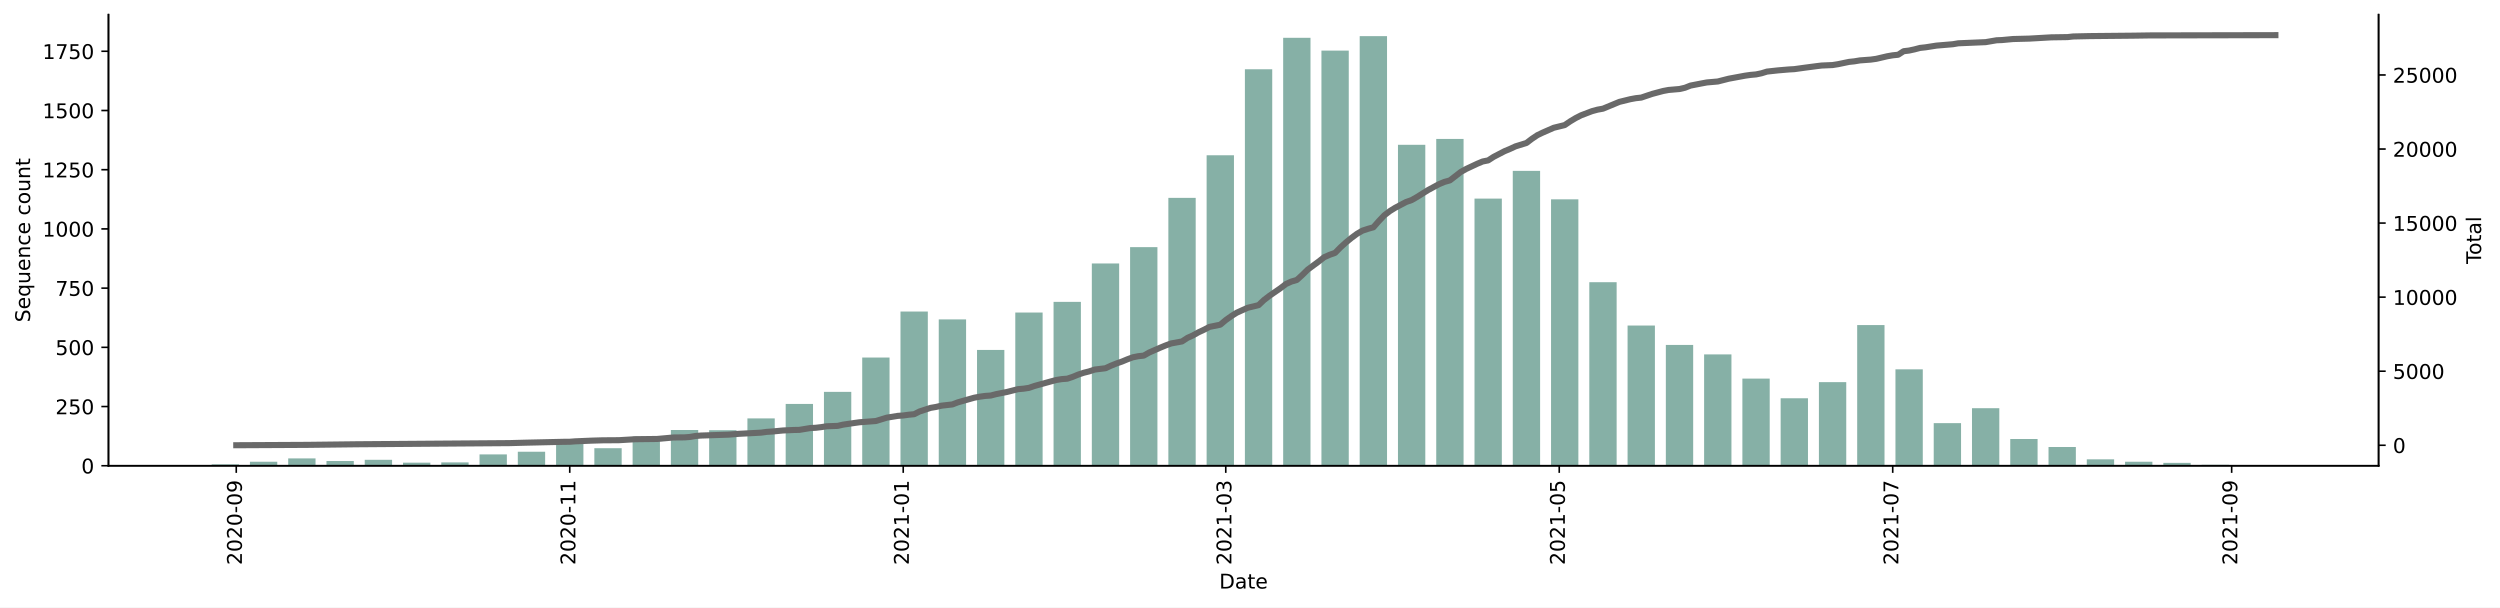
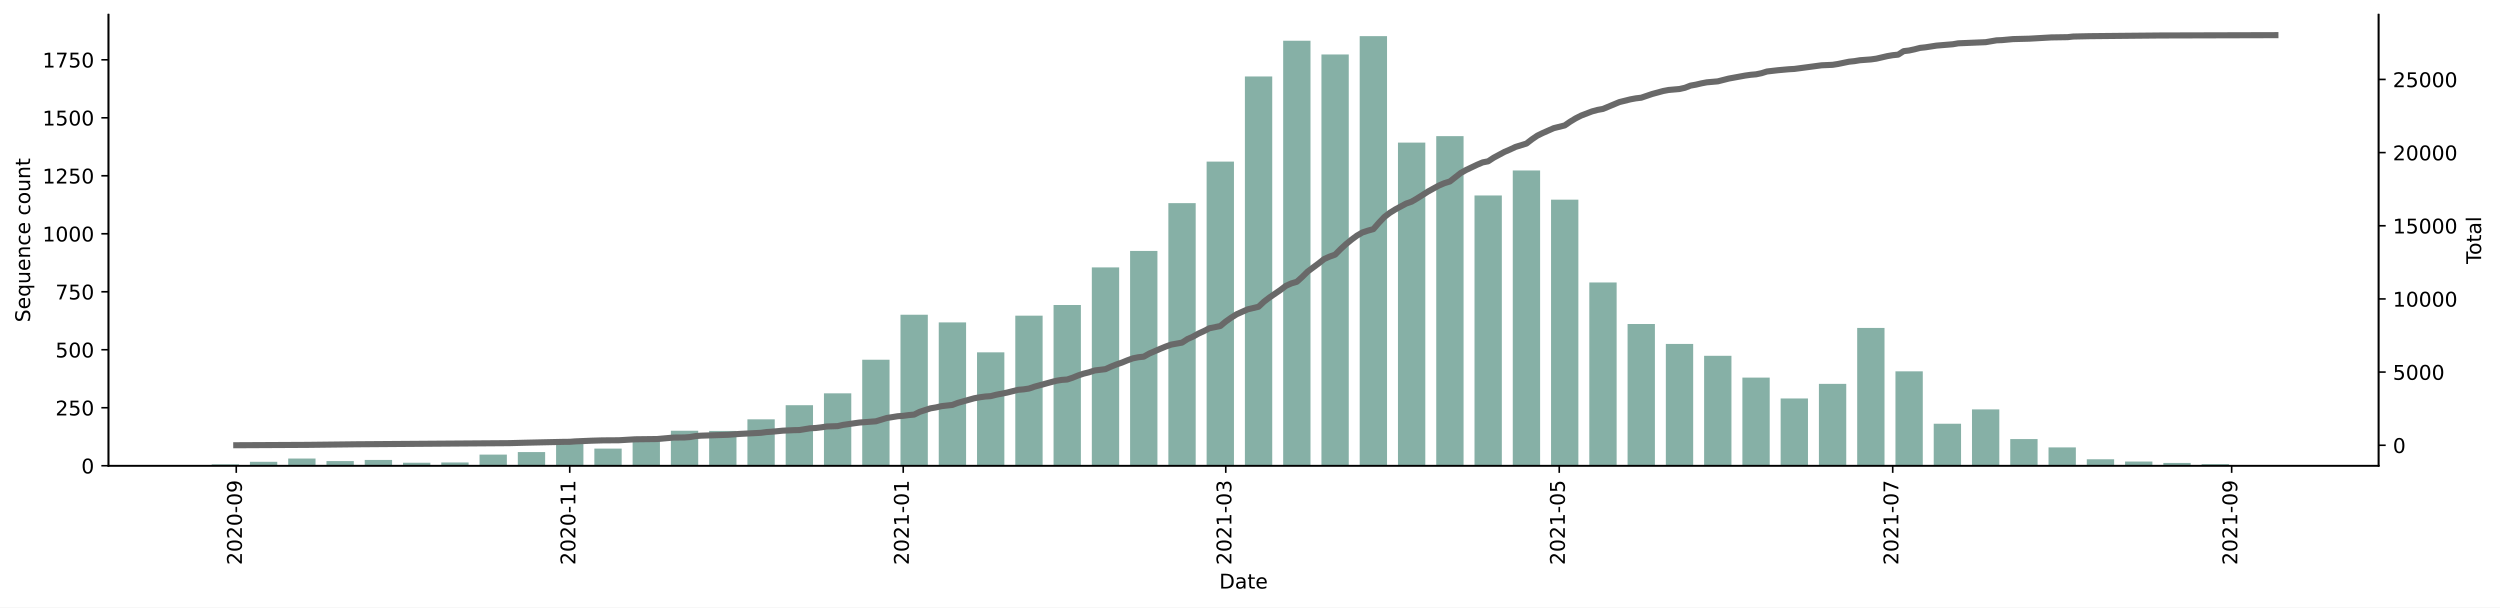
<svg xmlns="http://www.w3.org/2000/svg" xmlns:xlink="http://www.w3.org/1999/xlink" height="298.621pt" version="1.1" viewBox="0 0 1229.019 298.621" width="1229.019pt">
  <defs>
    <style type="text/css">*{stroke-linecap:butt;stroke-linejoin:round;}</style>
  </defs>
  <g id="figure_1">
    <g id="patch_1">
      <path d="M 0 298.621  L 1229.019 298.621  L 1229.019 0  L 0 0  z " style="fill:#ffffff;" />
    </g>
    <g id="axes_1">
      <g id="patch_2">
        <path d="M 53.328 228.96  L 1169.328 228.96  L 1169.328 7.2  L 53.328 7.2  z " style="fill:#ffffff;" />
      </g>
      <g id="patch_3">
-         <path clip-path="url(#p2e4892a433)" d="M 104.055 228.96  L 117.493 228.96  L 117.493 228.261  L 104.055 228.261  z " style="fill:#86b0a6;" />
+         <path clip-path="url(#p1fef3c4214)" d="M 104.055 228.96  L 117.493 228.96  L 117.493 228.276  L 104.055 228.276  z " style="fill:#86b0a6;" />
      </g>
      <g id="patch_4">
-         <path clip-path="url(#p2e4892a433)" d="M 122.868 228.96  L 136.306 228.96  L 136.306 226.981  L 122.868 226.981  z " style="fill:#86b0a6;" />
+         <path clip-path="url(#p1fef3c4214)" d="M 122.868 228.96  L 136.306 228.96  L 136.306 227.021  L 122.868 227.021  z " style="fill:#86b0a6;" />
      </g>
      <g id="patch_5">
-         <path clip-path="url(#p2e4892a433)" d="M 141.681 228.96  L 155.119 228.96  L 155.119 225.351  L 141.681 225.351  z " style="fill:#86b0a6;" />
+         <path clip-path="url(#p1fef3c4214)" d="M 141.681 228.96  L 155.119 228.96  L 155.119 225.425  L 141.681 225.425  z " style="fill:#86b0a6;" />
      </g>
      <g id="patch_6">
-         <path clip-path="url(#p2e4892a433)" d="M 160.494 228.96  L 173.931 228.96  L 173.931 226.631  L 160.494 226.631  z " style="fill:#86b0a6;" />
+         <path clip-path="url(#p1fef3c4214)" d="M 160.494 228.96  L 173.931 228.96  L 173.931 226.679  L 160.494 226.679  z " style="fill:#86b0a6;" />
      </g>
      <g id="patch_7">
-         <path clip-path="url(#p2e4892a433)" d="M 179.306 228.96  L 192.744 228.96  L 192.744 226.049  L 179.306 226.049  z " style="fill:#86b0a6;" />
+         <path clip-path="url(#p1fef3c4214)" d="M 179.306 228.96  L 192.744 228.96  L 192.744 226.109  L 179.306 226.109  z " style="fill:#86b0a6;" />
      </g>
      <g id="patch_8">
-         <path clip-path="url(#p2e4892a433)" d="M 198.119 228.96  L 211.557 228.96  L 211.557 227.446  L 198.119 227.446  z " style="fill:#86b0a6;" />
+         <path clip-path="url(#p1fef3c4214)" d="M 198.119 228.96  L 211.557 228.96  L 211.557 227.477  L 198.119 227.477  z " style="fill:#86b0a6;" />
      </g>
      <g id="patch_9">
-         <path clip-path="url(#p2e4892a433)" d="M 216.932 228.96  L 230.37 228.96  L 230.37 227.33  L 216.932 227.33  z " style="fill:#86b0a6;" />
+         <path clip-path="url(#p1fef3c4214)" d="M 216.932 228.96  L 230.37 228.96  L 230.37 227.363  L 216.932 227.363  z " style="fill:#86b0a6;" />
      </g>
      <g id="patch_10">
-         <path clip-path="url(#p2e4892a433)" d="M 235.745 228.96  L 249.182 228.96  L 249.182 223.371  L 235.745 223.371  z " style="fill:#86b0a6;" />
+         <path clip-path="url(#p1fef3c4214)" d="M 235.745 228.96  L 249.182 228.96  L 249.182 223.486  L 235.745 223.486  z " style="fill:#86b0a6;" />
      </g>
      <g id="patch_11">
-         <path clip-path="url(#p2e4892a433)" d="M 254.558 228.96  L 267.995 228.96  L 267.995 222.091  L 254.558 222.091  z " style="fill:#86b0a6;" />
+         <path clip-path="url(#p1fef3c4214)" d="M 254.558 228.96  L 267.995 228.96  L 267.995 222.232  L 254.558 222.232  z " style="fill:#86b0a6;" />
      </g>
      <g id="patch_12">
-         <path clip-path="url(#p2e4892a433)" d="M 273.37 228.96  L 286.808 228.96  L 286.808 217.317  L 273.37 217.317  z " style="fill:#86b0a6;" />
+         <path clip-path="url(#p1fef3c4214)" d="M 273.37 228.96  L 286.808 228.96  L 286.808 217.556  L 273.37 217.556  z " style="fill:#86b0a6;" />
      </g>
      <g id="patch_13">
-         <path clip-path="url(#p2e4892a433)" d="M 292.183 228.96  L 305.621 228.96  L 305.621 220.344  L 292.183 220.344  z " style="fill:#86b0a6;" />
+         <path clip-path="url(#p1fef3c4214)" d="M 292.183 228.96  L 305.621 228.96  L 305.621 220.521  L 292.183 220.521  z " style="fill:#86b0a6;" />
      </g>
      <g id="patch_14">
-         <path clip-path="url(#p2e4892a433)" d="M 310.996 228.96  L 324.433 228.96  L 324.433 214.639  L 310.996 214.639  z " style="fill:#86b0a6;" />
+         <path clip-path="url(#p1fef3c4214)" d="M 310.996 228.96  L 324.433 228.96  L 324.433 214.933  L 310.996 214.933  z " style="fill:#86b0a6;" />
      </g>
      <g id="patch_15">
-         <path clip-path="url(#p2e4892a433)" d="M 329.809 228.96  L 343.246 228.96  L 343.246 211.379  L 329.809 211.379  z " style="fill:#86b0a6;" />
+         <path clip-path="url(#p1fef3c4214)" d="M 329.809 228.96  L 343.246 228.96  L 343.246 211.74  L 329.809 211.74  z " style="fill:#86b0a6;" />
      </g>
      <g id="patch_16">
-         <path clip-path="url(#p2e4892a433)" d="M 348.621 228.96  L 362.059 228.96  L 362.059 211.496  L 348.621 211.496  z " style="fill:#86b0a6;" />
+         <path clip-path="url(#p1fef3c4214)" d="M 348.621 228.96  L 362.059 228.96  L 362.059 211.854  L 348.621 211.854  z " style="fill:#86b0a6;" />
      </g>
      <g id="patch_17">
-         <path clip-path="url(#p2e4892a433)" d="M 367.434 228.96  L 380.872 228.96  L 380.872 205.674  L 367.434 205.674  z " style="fill:#86b0a6;" />
+         <path clip-path="url(#p1fef3c4214)" d="M 367.434 228.96  L 380.872 228.96  L 380.872 206.152  L 367.434 206.152  z " style="fill:#86b0a6;" />
      </g>
      <g id="patch_18">
-         <path clip-path="url(#p2e4892a433)" d="M 386.247 228.96  L 399.685 228.96  L 399.685 198.572  L 386.247 198.572  z " style="fill:#86b0a6;" />
+         <path clip-path="url(#p1fef3c4214)" d="M 386.247 228.96  L 399.685 228.96  L 399.685 199.196  L 386.247 199.196  z " style="fill:#86b0a6;" />
      </g>
      <g id="patch_19">
-         <path clip-path="url(#p2e4892a433)" d="M 405.06 228.96  L 418.497 228.96  L 418.497 192.635  L 405.06 192.635  z " style="fill:#86b0a6;" />
+         <path clip-path="url(#p1fef3c4214)" d="M 405.06 228.96  L 418.497 228.96  L 418.497 193.38  L 405.06 193.38  z " style="fill:#86b0a6;" />
      </g>
      <g id="patch_20">
-         <path clip-path="url(#p2e4892a433)" d="M 423.872 228.96  L 437.31 228.96  L 437.31 175.753  L 423.872 175.753  z " style="fill:#86b0a6;" />
+         <path clip-path="url(#p1fef3c4214)" d="M 423.872 228.96  L 437.31 228.96  L 437.31 176.844  L 423.872 176.844  z " style="fill:#86b0a6;" />
      </g>
      <g id="patch_21">
-         <path clip-path="url(#p2e4892a433)" d="M 442.685 228.96  L 456.123 228.96  L 456.123 153.166  L 442.685 153.166  z " style="fill:#86b0a6;" />
+         <path clip-path="url(#p1fef3c4214)" d="M 442.685 228.96  L 456.123 228.96  L 456.123 154.721  L 442.685 154.721  z " style="fill:#86b0a6;" />
      </g>
      <g id="patch_22">
-         <path clip-path="url(#p2e4892a433)" d="M 461.498 228.96  L 474.936 228.96  L 474.936 157.008  L 461.498 157.008  z " style="fill:#86b0a6;" />
+         <path clip-path="url(#p1fef3c4214)" d="M 461.498 228.96  L 474.936 228.96  L 474.936 158.484  L 461.498 158.484  z " style="fill:#86b0a6;" />
      </g>
      <g id="patch_23">
-         <path clip-path="url(#p2e4892a433)" d="M 480.311 228.96  L 493.748 228.96  L 493.748 172.027  L 480.311 172.027  z " style="fill:#86b0a6;" />
+         <path clip-path="url(#p1fef3c4214)" d="M 480.311 228.96  L 493.748 228.96  L 493.748 173.195  L 480.311 173.195  z " style="fill:#86b0a6;" />
      </g>
      <g id="patch_24">
-         <path clip-path="url(#p2e4892a433)" d="M 499.123 228.96  L 512.561 228.96  L 512.561 153.631  L 499.123 153.631  z " style="fill:#86b0a6;" />
+         <path clip-path="url(#p1fef3c4214)" d="M 499.123 228.96  L 512.561 228.96  L 512.561 155.177  L 499.123 155.177  z " style="fill:#86b0a6;" />
      </g>
      <g id="patch_25">
-         <path clip-path="url(#p2e4892a433)" d="M 517.936 228.96  L 531.374 228.96  L 531.374 148.392  L 517.936 148.392  z " style="fill:#86b0a6;" />
+         <path clip-path="url(#p1fef3c4214)" d="M 517.936 228.96  L 531.374 228.96  L 531.374 149.931  L 517.936 149.931  z " style="fill:#86b0a6;" />
      </g>
      <g id="patch_26">
-         <path clip-path="url(#p2e4892a433)" d="M 536.749 228.96  L 550.187 228.96  L 550.187 129.531  L 536.749 129.531  z " style="fill:#86b0a6;" />
+         <path clip-path="url(#p1fef3c4214)" d="M 536.749 228.96  L 550.187 228.96  L 550.187 131.457  L 536.749 131.457  z " style="fill:#86b0a6;" />
      </g>
      <g id="patch_27">
-         <path clip-path="url(#p2e4892a433)" d="M 555.562 228.96  L 568.999 228.96  L 568.999 121.497  L 555.562 121.497  z " style="fill:#86b0a6;" />
+         <path clip-path="url(#p1fef3c4214)" d="M 555.562 228.96  L 568.999 228.96  L 568.999 123.36  L 555.562 123.36  z " style="fill:#86b0a6;" />
      </g>
      <g id="patch_28">
-         <path clip-path="url(#p2e4892a433)" d="M 574.374 228.96  L 587.812 228.96  L 587.812 97.28  L 574.374 97.28  z " style="fill:#86b0a6;" />
+         <path clip-path="url(#p1fef3c4214)" d="M 574.374 228.96  L 587.812 228.96  L 587.812 99.868  L 574.374 99.868  z " style="fill:#86b0a6;" />
      </g>
      <g id="patch_29">
-         <path clip-path="url(#p2e4892a433)" d="M 593.187 228.96  L 606.625 228.96  L 606.625 76.323  L 593.187 76.323  z " style="fill:#86b0a6;" />
+         <path clip-path="url(#p1fef3c4214)" d="M 593.187 228.96  L 606.625 228.96  L 606.625 79.455  L 593.187 79.455  z " style="fill:#86b0a6;" />
      </g>
      <g id="patch_30">
-         <path clip-path="url(#p2e4892a433)" d="M 612 228.96  L 625.438 228.96  L 625.438 34.06  L 612 34.06  z " style="fill:#86b0a6;" />
+         <path clip-path="url(#p1fef3c4214)" d="M 612 228.96  L 625.438 228.96  L 625.438 37.603  L 612 37.603  z " style="fill:#86b0a6;" />
      </g>
      <g id="patch_31">
-         <path clip-path="url(#p2e4892a433)" d="M 630.813 228.96  L 644.25 228.96  L 644.25 18.575  L 630.813 18.575  z " style="fill:#86b0a6;" />
+         <path clip-path="url(#p1fef3c4214)" d="M 630.813 228.96  L 644.25 228.96  L 644.25 20.041  L 630.813 20.041  z " style="fill:#86b0a6;" />
      </g>
      <g id="patch_32">
-         <path clip-path="url(#p2e4892a433)" d="M 649.626 228.96  L 663.063 228.96  L 663.063 24.862  L 649.626 24.862  z " style="fill:#86b0a6;" />
+         <path clip-path="url(#p1fef3c4214)" d="M 649.626 228.96  L 663.063 228.96  L 663.063 26.769  L 649.626 26.769  z " style="fill:#86b0a6;" />
      </g>
      <g id="patch_33">
-         <path clip-path="url(#p2e4892a433)" d="M 668.438 228.96  L 681.876 228.96  L 681.876 17.76  L 668.438 17.76  z " style="fill:#86b0a6;" />
+         <path clip-path="url(#p1fef3c4214)" d="M 668.438 228.96  L 681.876 228.96  L 681.876 17.76  L 668.438 17.76  z " style="fill:#86b0a6;" />
      </g>
      <g id="patch_34">
-         <path clip-path="url(#p2e4892a433)" d="M 687.251 228.96  L 700.689 228.96  L 700.689 71.2  L 687.251 71.2  z " style="fill:#86b0a6;" />
+         <path clip-path="url(#p1fef3c4214)" d="M 687.251 228.96  L 700.689 228.96  L 700.689 70.104  L 687.251 70.104  z " style="fill:#86b0a6;" />
      </g>
      <g id="patch_35">
-         <path clip-path="url(#p2e4892a433)" d="M 706.064 228.96  L 719.502 228.96  L 719.502 68.29  L 706.064 68.29  z " style="fill:#86b0a6;" />
+         <path clip-path="url(#p1fef3c4214)" d="M 706.064 228.96  L 719.502 228.96  L 719.502 66.911  L 706.064 66.911  z " style="fill:#86b0a6;" />
      </g>
      <g id="patch_36">
-         <path clip-path="url(#p2e4892a433)" d="M 724.877 228.96  L 738.314 228.96  L 738.314 97.629  L 724.877 97.629  z " style="fill:#86b0a6;" />
+         <path clip-path="url(#p1fef3c4214)" d="M 724.877 228.96  L 738.314 228.96  L 738.314 96.105  L 724.877 96.105  z " style="fill:#86b0a6;" />
      </g>
      <g id="patch_37">
-         <path clip-path="url(#p2e4892a433)" d="M 743.689 228.96  L 757.127 228.96  L 757.127 84.007  L 743.689 84.007  z " style="fill:#86b0a6;" />
+         <path clip-path="url(#p1fef3c4214)" d="M 743.689 228.96  L 757.127 228.96  L 757.127 83.789  L 743.689 83.789  z " style="fill:#86b0a6;" />
      </g>
      <g id="patch_38">
-         <path clip-path="url(#p2e4892a433)" d="M 762.502 228.96  L 775.94 228.96  L 775.94 97.979  L 762.502 97.979  z " style="fill:#86b0a6;" />
+         <path clip-path="url(#p1fef3c4214)" d="M 762.502 228.96  L 775.94 228.96  L 775.94 98.157  L 762.502 98.157  z " style="fill:#86b0a6;" />
      </g>
      <g id="patch_39">
-         <path clip-path="url(#p2e4892a433)" d="M 781.315 228.96  L 794.753 228.96  L 794.753 138.728  L 781.315 138.728  z " style="fill:#86b0a6;" />
+         <path clip-path="url(#p1fef3c4214)" d="M 781.315 228.96  L 794.753 228.96  L 794.753 138.869  L 781.315 138.869  z " style="fill:#86b0a6;" />
      </g>
      <g id="patch_40">
-         <path clip-path="url(#p2e4892a433)" d="M 800.128 228.96  L 813.565 228.96  L 813.565 160.035  L 800.128 160.035  z " style="fill:#86b0a6;" />
+         <path clip-path="url(#p1fef3c4214)" d="M 800.128 228.96  L 813.565 228.96  L 813.565 159.282  L 800.128 159.282  z " style="fill:#86b0a6;" />
      </g>
      <g id="patch_41">
-         <path clip-path="url(#p2e4892a433)" d="M 818.94 228.96  L 832.378 228.96  L 832.378 169.582  L 818.94 169.582  z " style="fill:#86b0a6;" />
+         <path clip-path="url(#p1fef3c4214)" d="M 818.94 228.96  L 832.378 228.96  L 832.378 169.09  L 818.94 169.09  z " style="fill:#86b0a6;" />
      </g>
      <g id="patch_42">
-         <path clip-path="url(#p2e4892a433)" d="M 837.753 228.96  L 851.191 228.96  L 851.191 174.239  L 837.753 174.239  z " style="fill:#86b0a6;" />
+         <path clip-path="url(#p1fef3c4214)" d="M 837.753 228.96  L 851.191 228.96  L 851.191 174.906  L 837.753 174.906  z " style="fill:#86b0a6;" />
      </g>
      <g id="patch_43">
-         <path clip-path="url(#p2e4892a433)" d="M 856.566 228.96  L 870.004 228.96  L 870.004 186.115  L 856.566 186.115  z " style="fill:#86b0a6;" />
+         <path clip-path="url(#p1fef3c4214)" d="M 856.566 228.96  L 870.004 228.96  L 870.004 185.625  L 856.566 185.625  z " style="fill:#86b0a6;" />
      </g>
      <g id="patch_44">
-         <path clip-path="url(#p2e4892a433)" d="M 875.379 228.96  L 888.816 228.96  L 888.816 195.778  L 875.379 195.778  z " style="fill:#86b0a6;" />
+         <path clip-path="url(#p1fef3c4214)" d="M 875.379 228.96  L 888.816 228.96  L 888.816 195.889  L 875.379 195.889  z " style="fill:#86b0a6;" />
      </g>
      <g id="patch_45">
-         <path clip-path="url(#p2e4892a433)" d="M 894.191 228.96  L 907.629 228.96  L 907.629 187.861  L 894.191 187.861  z " style="fill:#86b0a6;" />
+         <path clip-path="url(#p1fef3c4214)" d="M 894.191 228.96  L 907.629 228.96  L 907.629 188.704  L 894.191 188.704  z " style="fill:#86b0a6;" />
      </g>
      <g id="patch_46">
-         <path clip-path="url(#p2e4892a433)" d="M 913.004 228.96  L 926.442 228.96  L 926.442 159.802  L 913.004 159.802  z " style="fill:#86b0a6;" />
+         <path clip-path="url(#p1fef3c4214)" d="M 913.004 228.96  L 926.442 228.96  L 926.442 161.221  L 913.004 161.221  z " style="fill:#86b0a6;" />
      </g>
      <g id="patch_47">
-         <path clip-path="url(#p2e4892a433)" d="M 931.817 228.96  L 945.255 228.96  L 945.255 181.574  L 931.817 181.574  z " style="fill:#86b0a6;" />
+         <path clip-path="url(#p1fef3c4214)" d="M 931.817 228.96  L 945.255 228.96  L 945.255 182.546  L 931.817 182.546  z " style="fill:#86b0a6;" />
      </g>
      <g id="patch_48">
-         <path clip-path="url(#p2e4892a433)" d="M 950.63 228.96  L 964.067 228.96  L 964.067 208.003  L 950.63 208.003  z " style="fill:#86b0a6;" />
+         <path clip-path="url(#p1fef3c4214)" d="M 950.63 228.96  L 964.067 228.96  L 964.067 208.319  L 950.63 208.319  z " style="fill:#86b0a6;" />
      </g>
      <g id="patch_49">
-         <path clip-path="url(#p2e4892a433)" d="M 969.443 228.96  L 982.88 228.96  L 982.88 200.668  L 969.443 200.668  z " style="fill:#86b0a6;" />
+         <path clip-path="url(#p1fef3c4214)" d="M 969.443 228.96  L 982.88 228.96  L 982.88 201.249  L 969.443 201.249  z " style="fill:#86b0a6;" />
      </g>
      <g id="patch_50">
-         <path clip-path="url(#p2e4892a433)" d="M 988.255 228.96  L 1001.693 228.96  L 1001.693 215.804  L 988.255 215.804  z " style="fill:#86b0a6;" />
+         <path clip-path="url(#p1fef3c4214)" d="M 988.255 228.96  L 1001.693 228.96  L 1001.693 215.846  L 988.255 215.846  z " style="fill:#86b0a6;" />
      </g>
      <g id="patch_51">
-         <path clip-path="url(#p2e4892a433)" d="M 1007.068 228.96  L 1020.506 228.96  L 1020.506 219.762  L 1007.068 219.762  z " style="fill:#86b0a6;" />
+         <path clip-path="url(#p1fef3c4214)" d="M 1007.068 228.96  L 1020.506 228.96  L 1020.506 219.951  L 1007.068 219.951  z " style="fill:#86b0a6;" />
      </g>
      <g id="patch_52">
-         <path clip-path="url(#p2e4892a433)" d="M 1025.881 228.96  L 1039.318 228.96  L 1039.318 225.816  L 1025.881 225.816  z " style="fill:#86b0a6;" />
+         <path clip-path="url(#p1fef3c4214)" d="M 1025.881 228.96  L 1039.318 228.96  L 1039.318 225.767  L 1025.881 225.767  z " style="fill:#86b0a6;" />
      </g>
      <g id="patch_53">
-         <path clip-path="url(#p2e4892a433)" d="M 1044.694 228.96  L 1058.131 228.96  L 1058.131 226.981  L 1044.694 226.981  z " style="fill:#86b0a6;" />
+         <path clip-path="url(#p1fef3c4214)" d="M 1044.694 228.96  L 1058.131 228.96  L 1058.131 226.907  L 1044.694 226.907  z " style="fill:#86b0a6;" />
      </g>
      <g id="patch_54">
-         <path clip-path="url(#p2e4892a433)" d="M 1063.506 228.96  L 1076.944 228.96  L 1076.944 227.563  L 1063.506 227.563  z " style="fill:#86b0a6;" />
+         <path clip-path="url(#p1fef3c4214)" d="M 1063.506 228.96  L 1076.944 228.96  L 1076.944 227.592  L 1063.506 227.592  z " style="fill:#86b0a6;" />
      </g>
      <g id="patch_55">
-         <path clip-path="url(#p2e4892a433)" d="M 1082.319 228.96  L 1095.757 228.96  L 1095.757 228.494  L 1082.319 228.494  z " style="fill:#86b0a6;" />
+         <path clip-path="url(#p1fef3c4214)" d="M 1082.319 228.96  L 1095.757 228.96  L 1095.757 228.162  L 1082.319 228.162  z " style="fill:#86b0a6;" />
      </g>
      <g id="patch_56">
-         <path clip-path="url(#p2e4892a433)" d="M 1101.132 228.96  L 1114.57 228.96  L 1114.57 228.727  L 1101.132 228.727  z " style="fill:#86b0a6;" />
+         <path clip-path="url(#p1fef3c4214)" d="M 1101.132 228.96  L 1114.57 228.96  L 1114.57 228.618  L 1101.132 228.618  z " style="fill:#86b0a6;" />
      </g>
      <g id="matplotlib.axis_1">
        <g id="xtick_1">
          <g id="line2d_1">
            <defs>
-               <path d="M 0 0  L 0 3.5  " id="m72c6b2e895" style="stroke:#000000;stroke-width:0.8;" />
+               <path d="M 0 0  L 0 3.5  " id="ma2f3040310" style="stroke:#000000;stroke-width:0.8;" />
            </defs>
            <g>
-               <use style="stroke:#000000;stroke-width:0.8;" x="116.149" xlink:href="#m72c6b2e895" y="228.96" />
+               <use style="stroke:#000000;stroke-width:0.8;" x="116.149" xlink:href="#ma2f3040310" y="228.96" />
            </g>
          </g>
          <g id="text_1">
            <g transform="translate(118.9087 277.7428)rotate(-90)scale(0.1 -0.1)">
              <defs>
                <path d="M 1228 531  L 3431 531  L 3431 0  L 469 0  L 469 531  Q 828 903 1448 1529  Q 2069 2156 2228 2338  Q 2531 2678 2651 2914  Q 2772 3150 2772 3378  Q 2772 3750 2511 3984  Q 2250 4219 1831 4219  Q 1534 4219 1204 4116  Q 875 4013 500 3803  L 500 4441  Q 881 4594 1212 4672  Q 1544 4750 1819 4750  Q 2544 4750 2975 4387  Q 3406 4025 3406 3419  Q 3406 3131 3298 2873  Q 3191 2616 2906 2266  Q 2828 2175 2409 1742  Q 1991 1309 1228 531  z " id="DejaVuSans-32" transform="scale(0.015625)" />
                <path d="M 2034 4250  Q 1547 4250 1301 3770  Q 1056 3291 1056 2328  Q 1056 1369 1301 889  Q 1547 409 2034 409  Q 2525 409 2770 889  Q 3016 1369 3016 2328  Q 3016 3291 2770 3770  Q 2525 4250 2034 4250  z M 2034 4750  Q 2819 4750 3233 4129  Q 3647 3509 3647 2328  Q 3647 1150 3233 529  Q 2819 -91 2034 -91  Q 1250 -91 836 529  Q 422 1150 422 2328  Q 422 3509 836 4129  Q 1250 4750 2034 4750  z " id="DejaVuSans-30" transform="scale(0.015625)" />
                <path d="M 313 2009  L 1997 2009  L 1997 1497  L 313 1497  L 313 2009  z " id="DejaVuSans-2d" transform="scale(0.015625)" />
                <path d="M 703 97  L 703 672  Q 941 559 1184 500  Q 1428 441 1663 441  Q 2288 441 2617 861  Q 2947 1281 2994 2138  Q 2813 1869 2534 1725  Q 2256 1581 1919 1581  Q 1219 1581 811 2004  Q 403 2428 403 3163  Q 403 3881 828 4315  Q 1253 4750 1959 4750  Q 2769 4750 3195 4129  Q 3622 3509 3622 2328  Q 3622 1225 3098 567  Q 2575 -91 1691 -91  Q 1453 -91 1209 -44  Q 966 3 703 97  z M 1959 2075  Q 2384 2075 2632 2365  Q 2881 2656 2881 3163  Q 2881 3666 2632 3958  Q 2384 4250 1959 4250  Q 1534 4250 1286 3958  Q 1038 3666 1038 3163  Q 1038 2656 1286 2365  Q 1534 2075 1959 2075  z " id="DejaVuSans-39" transform="scale(0.015625)" />
              </defs>
              <use xlink:href="#DejaVuSans-32" />
              <use x="63.623" xlink:href="#DejaVuSans-30" />
              <use x="127.246" xlink:href="#DejaVuSans-32" />
              <use x="190.869" xlink:href="#DejaVuSans-30" />
              <use x="254.492" xlink:href="#DejaVuSans-2d" />
              <use x="290.576" xlink:href="#DejaVuSans-30" />
              <use x="354.199" xlink:href="#DejaVuSans-39" />
            </g>
          </g>
        </g>
        <g id="xtick_2">
          <g id="line2d_2">
            <g>
-               <use style="stroke:#000000;stroke-width:0.8;" x="280.089" xlink:href="#m72c6b2e895" y="228.96" />
+               <use style="stroke:#000000;stroke-width:0.8;" x="280.089" xlink:href="#ma2f3040310" y="228.96" />
            </g>
          </g>
          <g id="text_2">
            <g transform="translate(282.8485 277.7428)rotate(-90)scale(0.1 -0.1)">
              <defs>
                <path d="M 794 531  L 1825 531  L 1825 4091  L 703 3866  L 703 4441  L 1819 4666  L 2450 4666  L 2450 531  L 3481 531  L 3481 0  L 794 0  L 794 531  z " id="DejaVuSans-31" transform="scale(0.015625)" />
              </defs>
              <use xlink:href="#DejaVuSans-32" />
              <use x="63.623" xlink:href="#DejaVuSans-30" />
              <use x="127.246" xlink:href="#DejaVuSans-32" />
              <use x="190.869" xlink:href="#DejaVuSans-30" />
              <use x="254.492" xlink:href="#DejaVuSans-2d" />
              <use x="290.576" xlink:href="#DejaVuSans-31" />
              <use x="354.199" xlink:href="#DejaVuSans-31" />
            </g>
          </g>
        </g>
        <g id="xtick_3">
          <g id="line2d_3">
            <g>
-               <use style="stroke:#000000;stroke-width:0.8;" x="444.029" xlink:href="#m72c6b2e895" y="228.96" />
+               <use style="stroke:#000000;stroke-width:0.8;" x="444.029" xlink:href="#ma2f3040310" y="228.96" />
            </g>
          </g>
          <g id="text_3">
            <g transform="translate(446.7883 277.7428)rotate(-90)scale(0.1 -0.1)">
              <use xlink:href="#DejaVuSans-32" />
              <use x="63.623" xlink:href="#DejaVuSans-30" />
              <use x="127.246" xlink:href="#DejaVuSans-32" />
              <use x="190.869" xlink:href="#DejaVuSans-31" />
              <use x="254.492" xlink:href="#DejaVuSans-2d" />
              <use x="290.576" xlink:href="#DejaVuSans-30" />
              <use x="354.199" xlink:href="#DejaVuSans-31" />
            </g>
          </g>
        </g>
        <g id="xtick_4">
          <g id="line2d_4">
            <g>
-               <use style="stroke:#000000;stroke-width:0.8;" x="602.594" xlink:href="#m72c6b2e895" y="228.96" />
+               <use style="stroke:#000000;stroke-width:0.8;" x="602.594" xlink:href="#ma2f3040310" y="228.96" />
            </g>
          </g>
          <g id="text_4">
            <g transform="translate(605.353 277.7428)rotate(-90)scale(0.1 -0.1)">
              <defs>
                <path d="M 2597 2516  Q 3050 2419 3304 2112  Q 3559 1806 3559 1356  Q 3559 666 3084 287  Q 2609 -91 1734 -91  Q 1441 -91 1130 -33  Q 819 25 488 141  L 488 750  Q 750 597 1062 519  Q 1375 441 1716 441  Q 2309 441 2620 675  Q 2931 909 2931 1356  Q 2931 1769 2642 2001  Q 2353 2234 1838 2234  L 1294 2234  L 1294 2753  L 1863 2753  Q 2328 2753 2575 2939  Q 2822 3125 2822 3475  Q 2822 3834 2567 4026  Q 2313 4219 1838 4219  Q 1578 4219 1281 4162  Q 984 4106 628 3988  L 628 4550  Q 988 4650 1302 4700  Q 1616 4750 1894 4750  Q 2613 4750 3031 4423  Q 3450 4097 3450 3541  Q 3450 3153 3228 2886  Q 3006 2619 2597 2516  z " id="DejaVuSans-33" transform="scale(0.015625)" />
              </defs>
              <use xlink:href="#DejaVuSans-32" />
              <use x="63.623" xlink:href="#DejaVuSans-30" />
              <use x="127.246" xlink:href="#DejaVuSans-32" />
              <use x="190.869" xlink:href="#DejaVuSans-31" />
              <use x="254.492" xlink:href="#DejaVuSans-2d" />
              <use x="290.576" xlink:href="#DejaVuSans-30" />
              <use x="354.199" xlink:href="#DejaVuSans-33" />
            </g>
          </g>
        </g>
        <g id="xtick_5">
          <g id="line2d_5">
            <g>
-               <use style="stroke:#000000;stroke-width:0.8;" x="766.533" xlink:href="#m72c6b2e895" y="228.96" />
+               <use style="stroke:#000000;stroke-width:0.8;" x="766.533" xlink:href="#ma2f3040310" y="228.96" />
            </g>
          </g>
          <g id="text_5">
            <g transform="translate(769.2928 277.7428)rotate(-90)scale(0.1 -0.1)">
              <defs>
                <path d="M 691 4666  L 3169 4666  L 3169 4134  L 1269 4134  L 1269 2991  Q 1406 3038 1543 3061  Q 1681 3084 1819 3084  Q 2600 3084 3056 2656  Q 3513 2228 3513 1497  Q 3513 744 3044 326  Q 2575 -91 1722 -91  Q 1428 -91 1123 -41  Q 819 9 494 109  L 494 744  Q 775 591 1075 516  Q 1375 441 1709 441  Q 2250 441 2565 725  Q 2881 1009 2881 1497  Q 2881 1984 2565 2268  Q 2250 2553 1709 2553  Q 1456 2553 1204 2497  Q 953 2441 691 2322  L 691 4666  z " id="DejaVuSans-35" transform="scale(0.015625)" />
              </defs>
              <use xlink:href="#DejaVuSans-32" />
              <use x="63.623" xlink:href="#DejaVuSans-30" />
              <use x="127.246" xlink:href="#DejaVuSans-32" />
              <use x="190.869" xlink:href="#DejaVuSans-31" />
              <use x="254.492" xlink:href="#DejaVuSans-2d" />
              <use x="290.576" xlink:href="#DejaVuSans-30" />
              <use x="354.199" xlink:href="#DejaVuSans-35" />
            </g>
          </g>
        </g>
        <g id="xtick_6">
          <g id="line2d_6">
            <g>
-               <use style="stroke:#000000;stroke-width:0.8;" x="930.473" xlink:href="#m72c6b2e895" y="228.96" />
+               <use style="stroke:#000000;stroke-width:0.8;" x="930.473" xlink:href="#ma2f3040310" y="228.96" />
            </g>
          </g>
          <g id="text_6">
            <g transform="translate(933.2326 277.7428)rotate(-90)scale(0.1 -0.1)">
              <defs>
                <path d="M 525 4666  L 3525 4666  L 3525 4397  L 1831 0  L 1172 0  L 2766 4134  L 525 4134  L 525 4666  z " id="DejaVuSans-37" transform="scale(0.015625)" />
              </defs>
              <use xlink:href="#DejaVuSans-32" />
              <use x="63.623" xlink:href="#DejaVuSans-30" />
              <use x="127.246" xlink:href="#DejaVuSans-32" />
              <use x="190.869" xlink:href="#DejaVuSans-31" />
              <use x="254.492" xlink:href="#DejaVuSans-2d" />
              <use x="290.576" xlink:href="#DejaVuSans-30" />
              <use x="354.199" xlink:href="#DejaVuSans-37" />
            </g>
          </g>
        </g>
        <g id="xtick_7">
          <g id="line2d_7">
            <g>
-               <use style="stroke:#000000;stroke-width:0.8;" x="1097.101" xlink:href="#m72c6b2e895" y="228.96" />
+               <use style="stroke:#000000;stroke-width:0.8;" x="1097.101" xlink:href="#ma2f3040310" y="228.96" />
            </g>
          </g>
          <g id="text_7">
            <g transform="translate(1099.86 277.7428)rotate(-90)scale(0.1 -0.1)">
              <use xlink:href="#DejaVuSans-32" />
              <use x="63.623" xlink:href="#DejaVuSans-30" />
              <use x="127.246" xlink:href="#DejaVuSans-32" />
              <use x="190.869" xlink:href="#DejaVuSans-31" />
              <use x="254.492" xlink:href="#DejaVuSans-2d" />
              <use x="290.576" xlink:href="#DejaVuSans-30" />
              <use x="354.199" xlink:href="#DejaVuSans-39" />
            </g>
          </g>
        </g>
        <g id="text_8">
          <g transform="translate(599.3773 289.3413)scale(0.1 -0.1)">
            <defs>
              <path d="M 1259 4147  L 1259 519  L 2022 519  Q 2988 519 3436 956  Q 3884 1394 3884 2338  Q 3884 3275 3436 3711  Q 2988 4147 2022 4147  L 1259 4147  z M 628 4666  L 1925 4666  Q 3281 4666 3915 4102  Q 4550 3538 4550 2338  Q 4550 1131 3912 565  Q 3275 0 1925 0  L 628 0  L 628 4666  z " id="DejaVuSans-44" transform="scale(0.015625)" />
              <path d="M 2194 1759  Q 1497 1759 1228 1600  Q 959 1441 959 1056  Q 959 750 1161 570  Q 1363 391 1709 391  Q 2188 391 2477 730  Q 2766 1069 2766 1631  L 2766 1759  L 2194 1759  z M 3341 1997  L 3341 0  L 2766 0  L 2766 531  Q 2569 213 2275 61  Q 1981 -91 1556 -91  Q 1019 -91 701 211  Q 384 513 384 1019  Q 384 1609 779 1909  Q 1175 2209 1959 2209  L 2766 2209  L 2766 2266  Q 2766 2663 2505 2880  Q 2244 3097 1772 3097  Q 1472 3097 1187 3025  Q 903 2953 641 2809  L 641 3341  Q 956 3463 1253 3523  Q 1550 3584 1831 3584  Q 2591 3584 2966 3190  Q 3341 2797 3341 1997  z " id="DejaVuSans-61" transform="scale(0.015625)" />
              <path d="M 1172 4494  L 1172 3500  L 2356 3500  L 2356 3053  L 1172 3053  L 1172 1153  Q 1172 725 1289 603  Q 1406 481 1766 481  L 2356 481  L 2356 0  L 1766 0  Q 1100 0 847 248  Q 594 497 594 1153  L 594 3053  L 172 3053  L 172 3500  L 594 3500  L 594 4494  L 1172 4494  z " id="DejaVuSans-74" transform="scale(0.015625)" />
              <path d="M 3597 1894  L 3597 1613  L 953 1613  Q 991 1019 1311 708  Q 1631 397 2203 397  Q 2534 397 2845 478  Q 3156 559 3463 722  L 3463 178  Q 3153 47 2828 -22  Q 2503 -91 2169 -91  Q 1331 -91 842 396  Q 353 884 353 1716  Q 353 2575 817 3079  Q 1281 3584 2069 3584  Q 2775 3584 3186 3129  Q 3597 2675 3597 1894  z M 3022 2063  Q 3016 2534 2758 2815  Q 2500 3097 2075 3097  Q 1594 3097 1305 2825  Q 1016 2553 972 2059  L 3022 2063  z " id="DejaVuSans-65" transform="scale(0.015625)" />
            </defs>
            <use xlink:href="#DejaVuSans-44" />
            <use x="77.002" xlink:href="#DejaVuSans-61" />
            <use x="138.281" xlink:href="#DejaVuSans-74" />
            <use x="177.49" xlink:href="#DejaVuSans-65" />
          </g>
        </g>
      </g>
      <g id="matplotlib.axis_2">
        <g id="ytick_1">
          <g id="line2d_8">
            <defs>
-               <path d="M 0 0  L -3.5 0  " id="mba179e1d3c" style="stroke:#000000;stroke-width:0.8;" />
+               <path d="M 0 0  L -3.5 0  " id="m989c213d56" style="stroke:#000000;stroke-width:0.8;" />
            </defs>
            <g>
-               <use style="stroke:#000000;stroke-width:0.8;" x="53.328" xlink:href="#mba179e1d3c" y="228.96" />
+               <use style="stroke:#000000;stroke-width:0.8;" x="53.328" xlink:href="#m989c213d56" y="228.96" />
            </g>
          </g>
          <g id="text_9">
            <g transform="translate(39.96563 232.7592)scale(0.1 -0.1)">
              <use xlink:href="#DejaVuSans-30" />
            </g>
          </g>
        </g>
        <g id="ytick_2">
          <g id="line2d_9">
            <g>
-               <use style="stroke:#000000;stroke-width:0.8;" x="53.328" xlink:href="#mba179e1d3c" y="199.853" />
+               <use style="stroke:#000000;stroke-width:0.8;" x="53.328" xlink:href="#m989c213d56" y="200.45" />
            </g>
          </g>
          <g id="text_10">
-             <g transform="translate(27.24063 203.6523)scale(0.1 -0.1)">
+             <g transform="translate(27.24063 204.2495)scale(0.1 -0.1)">
              <use xlink:href="#DejaVuSans-32" />
              <use x="63.623" xlink:href="#DejaVuSans-35" />
              <use x="127.246" xlink:href="#DejaVuSans-30" />
            </g>
          </g>
        </g>
        <g id="ytick_3">
          <g id="line2d_10">
            <g>
-               <use style="stroke:#000000;stroke-width:0.8;" x="53.328" xlink:href="#mba179e1d3c" y="170.746" />
+               <use style="stroke:#000000;stroke-width:0.8;" x="53.328" xlink:href="#m989c213d56" y="171.941" />
            </g>
          </g>
          <g id="text_11">
-             <g transform="translate(27.24063 174.5453)scale(0.1 -0.1)">
+             <g transform="translate(27.24063 175.7398)scale(0.1 -0.1)">
              <use xlink:href="#DejaVuSans-35" />
              <use x="63.623" xlink:href="#DejaVuSans-30" />
              <use x="127.246" xlink:href="#DejaVuSans-30" />
            </g>
          </g>
        </g>
        <g id="ytick_4">
          <g id="line2d_11">
            <g>
-               <use style="stroke:#000000;stroke-width:0.8;" x="53.328" xlink:href="#mba179e1d3c" y="141.639" />
+               <use style="stroke:#000000;stroke-width:0.8;" x="53.328" xlink:href="#m989c213d56" y="143.431" />
            </g>
          </g>
          <g id="text_12">
-             <g transform="translate(27.24063 145.4384)scale(0.1 -0.1)">
+             <g transform="translate(27.24063 147.2301)scale(0.1 -0.1)">
              <use xlink:href="#DejaVuSans-37" />
              <use x="63.623" xlink:href="#DejaVuSans-35" />
              <use x="127.246" xlink:href="#DejaVuSans-30" />
            </g>
          </g>
        </g>
        <g id="ytick_5">
          <g id="line2d_12">
            <g>
-               <use style="stroke:#000000;stroke-width:0.8;" x="53.328" xlink:href="#mba179e1d3c" y="112.532" />
+               <use style="stroke:#000000;stroke-width:0.8;" x="53.328" xlink:href="#m989c213d56" y="114.921" />
            </g>
          </g>
          <g id="text_13">
-             <g transform="translate(20.87813 116.3314)scale(0.1 -0.1)">
+             <g transform="translate(20.87813 118.7203)scale(0.1 -0.1)">
              <use xlink:href="#DejaVuSans-31" />
              <use x="63.623" xlink:href="#DejaVuSans-30" />
              <use x="127.246" xlink:href="#DejaVuSans-30" />
              <use x="190.869" xlink:href="#DejaVuSans-30" />
            </g>
          </g>
        </g>
        <g id="ytick_6">
          <g id="line2d_13">
            <g>
-               <use style="stroke:#000000;stroke-width:0.8;" x="53.328" xlink:href="#mba179e1d3c" y="83.425" />
+               <use style="stroke:#000000;stroke-width:0.8;" x="53.328" xlink:href="#m989c213d56" y="86.411" />
            </g>
          </g>
          <g id="text_14">
-             <g transform="translate(20.87813 87.22449)scale(0.1 -0.1)">
+             <g transform="translate(20.87813 90.21062)scale(0.1 -0.1)">
              <use xlink:href="#DejaVuSans-31" />
              <use x="63.623" xlink:href="#DejaVuSans-32" />
              <use x="127.246" xlink:href="#DejaVuSans-35" />
              <use x="190.869" xlink:href="#DejaVuSans-30" />
            </g>
          </g>
        </g>
        <g id="ytick_7">
          <g id="line2d_14">
            <g>
-               <use style="stroke:#000000;stroke-width:0.8;" x="53.328" xlink:href="#mba179e1d3c" y="54.318" />
+               <use style="stroke:#000000;stroke-width:0.8;" x="53.328" xlink:href="#m989c213d56" y="57.902" />
            </g>
          </g>
          <g id="text_15">
-             <g transform="translate(20.87813 58.11754)scale(0.1 -0.1)">
+             <g transform="translate(20.87813 61.7009)scale(0.1 -0.1)">
              <use xlink:href="#DejaVuSans-31" />
              <use x="63.623" xlink:href="#DejaVuSans-35" />
              <use x="127.246" xlink:href="#DejaVuSans-30" />
              <use x="190.869" xlink:href="#DejaVuSans-30" />
            </g>
          </g>
        </g>
        <g id="ytick_8">
          <g id="line2d_15">
            <g>
-               <use style="stroke:#000000;stroke-width:0.8;" x="53.328" xlink:href="#mba179e1d3c" y="25.211" />
+               <use style="stroke:#000000;stroke-width:0.8;" x="53.328" xlink:href="#m989c213d56" y="29.392" />
            </g>
          </g>
          <g id="text_16">
-             <g transform="translate(20.87813 29.0106)scale(0.1 -0.1)">
+             <g transform="translate(20.87813 33.19118)scale(0.1 -0.1)">
              <use xlink:href="#DejaVuSans-31" />
              <use x="63.623" xlink:href="#DejaVuSans-37" />
              <use x="127.246" xlink:href="#DejaVuSans-35" />
              <use x="190.869" xlink:href="#DejaVuSans-30" />
            </g>
          </g>
        </g>
        <g id="text_17">
          <g transform="translate(14.79844 158.4402)rotate(-90)scale(0.1 -0.1)">
            <defs>
              <path d="M 3425 4513  L 3425 3897  Q 3066 4069 2747 4153  Q 2428 4238 2131 4238  Q 1616 4238 1336 4038  Q 1056 3838 1056 3469  Q 1056 3159 1242 3001  Q 1428 2844 1947 2747  L 2328 2669  Q 3034 2534 3370 2195  Q 3706 1856 3706 1288  Q 3706 609 3251 259  Q 2797 -91 1919 -91  Q 1588 -91 1214 -16  Q 841 59 441 206  L 441 856  Q 825 641 1194 531  Q 1563 422 1919 422  Q 2459 422 2753 634  Q 3047 847 3047 1241  Q 3047 1584 2836 1778  Q 2625 1972 2144 2069  L 1759 2144  Q 1053 2284 737 2584  Q 422 2884 422 3419  Q 422 4038 858 4394  Q 1294 4750 2059 4750  Q 2388 4750 2728 4690  Q 3069 4631 3425 4513  z " id="DejaVuSans-53" transform="scale(0.015625)" />
              <path d="M 947 1747  Q 947 1113 1208 752  Q 1469 391 1925 391  Q 2381 391 2643 752  Q 2906 1113 2906 1747  Q 2906 2381 2643 2742  Q 2381 3103 1925 3103  Q 1469 3103 1208 2742  Q 947 2381 947 1747  z M 2906 525  Q 2725 213 2448 61  Q 2172 -91 1784 -91  Q 1150 -91 751 415  Q 353 922 353 1747  Q 353 2572 751 3078  Q 1150 3584 1784 3584  Q 2172 3584 2448 3432  Q 2725 3281 2906 2969  L 2906 3500  L 3481 3500  L 3481 -1331  L 2906 -1331  L 2906 525  z " id="DejaVuSans-71" transform="scale(0.015625)" />
              <path d="M 544 1381  L 544 3500  L 1119 3500  L 1119 1403  Q 1119 906 1312 657  Q 1506 409 1894 409  Q 2359 409 2629 706  Q 2900 1003 2900 1516  L 2900 3500  L 3475 3500  L 3475 0  L 2900 0  L 2900 538  Q 2691 219 2414 64  Q 2138 -91 1772 -91  Q 1169 -91 856 284  Q 544 659 544 1381  z M 1991 3584  L 1991 3584  z " id="DejaVuSans-75" transform="scale(0.015625)" />
              <path d="M 3513 2113  L 3513 0  L 2938 0  L 2938 2094  Q 2938 2591 2744 2837  Q 2550 3084 2163 3084  Q 1697 3084 1428 2787  Q 1159 2491 1159 1978  L 1159 0  L 581 0  L 581 3500  L 1159 3500  L 1159 2956  Q 1366 3272 1645 3428  Q 1925 3584 2291 3584  Q 2894 3584 3203 3211  Q 3513 2838 3513 2113  z " id="DejaVuSans-6e" transform="scale(0.015625)" />
              <path d="M 3122 3366  L 3122 2828  Q 2878 2963 2633 3030  Q 2388 3097 2138 3097  Q 1578 3097 1268 2742  Q 959 2388 959 1747  Q 959 1106 1268 751  Q 1578 397 2138 397  Q 2388 397 2633 464  Q 2878 531 3122 666  L 3122 134  Q 2881 22 2623 -34  Q 2366 -91 2075 -91  Q 1284 -91 818 406  Q 353 903 353 1747  Q 353 2603 823 3093  Q 1294 3584 2113 3584  Q 2378 3584 2631 3529  Q 2884 3475 3122 3366  z " id="DejaVuSans-63" transform="scale(0.015625)" />
              <path id="DejaVuSans-20" transform="scale(0.015625)" />
              <path d="M 1959 3097  Q 1497 3097 1228 2736  Q 959 2375 959 1747  Q 959 1119 1226 758  Q 1494 397 1959 397  Q 2419 397 2687 759  Q 2956 1122 2956 1747  Q 2956 2369 2687 2733  Q 2419 3097 1959 3097  z M 1959 3584  Q 2709 3584 3137 3096  Q 3566 2609 3566 1747  Q 3566 888 3137 398  Q 2709 -91 1959 -91  Q 1206 -91 779 398  Q 353 888 353 1747  Q 353 2609 779 3096  Q 1206 3584 1959 3584  z " id="DejaVuSans-6f" transform="scale(0.015625)" />
            </defs>
            <use xlink:href="#DejaVuSans-53" />
            <use x="63.477" xlink:href="#DejaVuSans-65" />
            <use x="125" xlink:href="#DejaVuSans-71" />
            <use x="188.477" xlink:href="#DejaVuSans-75" />
            <use x="251.855" xlink:href="#DejaVuSans-65" />
            <use x="313.379" xlink:href="#DejaVuSans-6e" />
            <use x="376.758" xlink:href="#DejaVuSans-63" />
            <use x="431.738" xlink:href="#DejaVuSans-65" />
            <use x="493.262" xlink:href="#DejaVuSans-20" />
            <use x="525.049" xlink:href="#DejaVuSans-63" />
            <use x="580.029" xlink:href="#DejaVuSans-6f" />
            <use x="641.211" xlink:href="#DejaVuSans-75" />
            <use x="704.59" xlink:href="#DejaVuSans-6e" />
            <use x="767.969" xlink:href="#DejaVuSans-74" />
          </g>
        </g>
      </g>
      <g id="patch_57">
        <path d="M 53.328 228.96  L 53.328 7.2  " style="fill:none;stroke:#000000;stroke-linecap:square;stroke-linejoin:miter;stroke-width:0.8;" />
      </g>
      <g id="patch_58">
        <path d="M 1169.328 228.96  L 1169.328 7.2  " style="fill:none;stroke:#000000;stroke-linecap:square;stroke-linejoin:miter;stroke-width:0.8;" />
      </g>
      <g id="patch_59">
        <path d="M 53.328 228.96  L 1169.328 228.96  " style="fill:none;stroke:#000000;stroke-linecap:square;stroke-linejoin:miter;stroke-width:0.8;" />
      </g>
    </g>
    <g id="axes_2">
      <g id="matplotlib.axis_3">
        <g id="ytick_9">
          <g id="line2d_16">
            <defs>
-               <path d="M 0 0  L 3.5 0  " id="m248b1ea211" style="stroke:#000000;stroke-width:0.8;" />
+               <path d="M 0 0  L 3.5 0  " id="ma621eef5d5" style="stroke:#000000;stroke-width:0.8;" />
            </defs>
            <g>
-               <use style="stroke:#000000;stroke-width:0.8;" x="1169.328" xlink:href="#m248b1ea211" y="218.887" />
+               <use style="stroke:#000000;stroke-width:0.8;" x="1169.328" xlink:href="#ma621eef5d5" y="218.887" />
            </g>
          </g>
          <g id="text_18">
-             <g transform="translate(1176.328 222.6865)scale(0.1 -0.1)">
+             <g transform="translate(1176.328 222.6864)scale(0.1 -0.1)">
              <use xlink:href="#DejaVuSans-30" />
            </g>
          </g>
        </g>
        <g id="ytick_10">
          <g id="line2d_17">
            <g>
-               <use style="stroke:#000000;stroke-width:0.8;" x="1169.328" xlink:href="#m248b1ea211" y="182.482" />
+               <use style="stroke:#000000;stroke-width:0.8;" x="1169.328" xlink:href="#ma621eef5d5" y="182.921" />
            </g>
          </g>
          <g id="text_19">
-             <g transform="translate(1176.328 186.2808)scale(0.1 -0.1)">
+             <g transform="translate(1176.328 186.7198)scale(0.1 -0.1)">
              <use xlink:href="#DejaVuSans-35" />
              <use x="63.623" xlink:href="#DejaVuSans-30" />
              <use x="127.246" xlink:href="#DejaVuSans-30" />
              <use x="190.869" xlink:href="#DejaVuSans-30" />
            </g>
          </g>
        </g>
        <g id="ytick_11">
          <g id="line2d_18">
            <g>
-               <use style="stroke:#000000;stroke-width:0.8;" x="1169.328" xlink:href="#m248b1ea211" y="146.076" />
+               <use style="stroke:#000000;stroke-width:0.8;" x="1169.328" xlink:href="#ma621eef5d5" y="146.954" />
            </g>
          </g>
          <g id="text_20">
-             <g transform="translate(1176.328 149.8752)scale(0.1 -0.1)">
+             <g transform="translate(1176.328 150.7532)scale(0.1 -0.1)">
              <use xlink:href="#DejaVuSans-31" />
              <use x="63.623" xlink:href="#DejaVuSans-30" />
              <use x="127.246" xlink:href="#DejaVuSans-30" />
              <use x="190.869" xlink:href="#DejaVuSans-30" />
              <use x="254.492" xlink:href="#DejaVuSans-30" />
            </g>
          </g>
        </g>
        <g id="ytick_12">
          <g id="line2d_19">
            <g>
-               <use style="stroke:#000000;stroke-width:0.8;" x="1169.328" xlink:href="#m248b1ea211" y="109.67" />
+               <use style="stroke:#000000;stroke-width:0.8;" x="1169.328" xlink:href="#ma621eef5d5" y="110.987" />
            </g>
          </g>
          <g id="text_21">
-             <g transform="translate(1176.328 113.4695)scale(0.1 -0.1)">
+             <g transform="translate(1176.328 114.7866)scale(0.1 -0.1)">
              <use xlink:href="#DejaVuSans-31" />
              <use x="63.623" xlink:href="#DejaVuSans-35" />
              <use x="127.246" xlink:href="#DejaVuSans-30" />
              <use x="190.869" xlink:href="#DejaVuSans-30" />
              <use x="254.492" xlink:href="#DejaVuSans-30" />
            </g>
          </g>
        </g>
        <g id="ytick_13">
          <g id="line2d_20">
            <g>
-               <use style="stroke:#000000;stroke-width:0.8;" x="1169.328" xlink:href="#m248b1ea211" y="73.265" />
+               <use style="stroke:#000000;stroke-width:0.8;" x="1169.328" xlink:href="#ma621eef5d5" y="75.021" />
            </g>
          </g>
          <g id="text_22">
-             <g transform="translate(1176.328 77.06385)scale(0.1 -0.1)">
+             <g transform="translate(1176.328 78.82)scale(0.1 -0.1)">
              <use xlink:href="#DejaVuSans-32" />
              <use x="63.623" xlink:href="#DejaVuSans-30" />
              <use x="127.246" xlink:href="#DejaVuSans-30" />
              <use x="190.869" xlink:href="#DejaVuSans-30" />
              <use x="254.492" xlink:href="#DejaVuSans-30" />
            </g>
          </g>
        </g>
        <g id="ytick_14">
          <g id="line2d_21">
            <g>
-               <use style="stroke:#000000;stroke-width:0.8;" x="1169.328" xlink:href="#m248b1ea211" y="36.859" />
+               <use style="stroke:#000000;stroke-width:0.8;" x="1169.328" xlink:href="#ma621eef5d5" y="39.054" />
            </g>
          </g>
          <g id="text_23">
-             <g transform="translate(1176.328 40.65818)scale(0.1 -0.1)">
+             <g transform="translate(1176.328 42.8534)scale(0.1 -0.1)">
              <use xlink:href="#DejaVuSans-32" />
              <use x="63.623" xlink:href="#DejaVuSans-35" />
              <use x="127.246" xlink:href="#DejaVuSans-30" />
              <use x="190.869" xlink:href="#DejaVuSans-30" />
              <use x="254.492" xlink:href="#DejaVuSans-30" />
            </g>
          </g>
        </g>
        <g id="text_24">
          <g transform="translate(1219.739 129.7566)rotate(-90)scale(0.1 -0.1)">
            <defs>
              <path d="M -19 4666  L 3928 4666  L 3928 4134  L 2272 4134  L 2272 0  L 1638 0  L 1638 4134  L -19 4134  L -19 4666  z " id="DejaVuSans-54" transform="scale(0.015625)" />
              <path d="M 603 4863  L 1178 4863  L 1178 0  L 603 0  L 603 4863  z " id="DejaVuSans-6c" transform="scale(0.015625)" />
            </defs>
            <use xlink:href="#DejaVuSans-54" />
            <use x="44.084" xlink:href="#DejaVuSans-6f" />
            <use x="105.266" xlink:href="#DejaVuSans-74" />
            <use x="144.475" xlink:href="#DejaVuSans-61" />
            <use x="205.754" xlink:href="#DejaVuSans-6c" />
          </g>
        </g>
      </g>
      <g id="line2d_22">
-         <path clip-path="url(#p2e4892a433)" d="M 116.149 218.88  L 151.087 218.698  L 175.275 218.407  L 250.526 217.839  L 258.589 217.62  L 269.339 217.373  L 277.402 217.191  L 280.089 217.176  L 282.777 216.965  L 290.839 216.623  L 296.214 216.463  L 304.277 216.404  L 309.652 216.084  L 312.34 215.924  L 323.09 215.793  L 331.152 215.065  L 336.527 215.014  L 339.215 214.803  L 341.902 214.337  L 344.59 214.118  L 358.028 213.681  L 363.403 213.259  L 374.153 212.691  L 376.84 212.32  L 379.528 212.145  L 384.903 211.628  L 390.278 211.38  L 392.966 211.329  L 398.341 210.434  L 401.028 210.296  L 403.716 209.982  L 406.403 209.553  L 411.778 209.371  L 414.466 208.759  L 419.841 207.966  L 422.529 207.587  L 430.591 206.975  L 435.966 205.323  L 441.341 204.449  L 444.029 204.252  L 446.716 203.881  L 449.404 203.633  L 452.092 202.272  L 457.467 200.517  L 460.154 200.058  L 462.842 199.432  L 468.217 198.82  L 470.904 197.787  L 478.967 195.508  L 481.654 195.012  L 484.342 194.641  L 487.03 194.452  L 489.717 193.76  L 495.092 192.682  L 500.467 191.314  L 503.155 191.081  L 505.842 190.68  L 508.53 189.755  L 516.592 187.52  L 519.28 186.807  L 521.967 186.37  L 524.655 186.173  L 527.343 185.27  L 530.03 184.164  L 532.718 183.261  L 535.405 182.591  L 538.093 181.695  L 543.468 181.025  L 546.155 179.78  L 548.843 178.695  L 551.53 177.763  L 554.218 176.642  L 556.905 175.652  L 559.593 175.113  L 562.281 174.822  L 564.968 173.286  L 570.343 170.941  L 573.031 169.827  L 575.718 168.844  L 581.093 167.854  L 583.781 166.092  L 586.468 164.883  L 589.156 163.376  L 591.843 162.131  L 594.531 160.718  L 599.906 159.619  L 602.594 157.354  L 605.281 155.439  L 607.969 153.736  L 613.344 151.311  L 618.719 150.015  L 621.406 147.467  L 624.094 145.406  L 629.469 141.7  L 632.157 139.632  L 634.844 138.423  L 637.532 137.63  L 640.219 135.176  L 642.907 132.533  L 648.282 128.558  L 650.969 126.453  L 653.657 125.266  L 656.344 124.313  L 659.032 121.575  L 661.719 119.143  L 664.407 116.944  L 667.095 114.956  L 669.782 113.391  L 672.47 112.503  L 675.157 111.753  L 677.845 108.687  L 680.532 105.855  L 683.22 103.794  L 685.907 102.134  L 691.282 99.295  L 693.97 98.363  L 696.657 96.819  L 702.033 93.448  L 707.408 90.55  L 710.095 89.429  L 712.783 88.679  L 718.158 84.514  L 720.845 83.029  L 726.22 80.502  L 728.908 79.381  L 731.595 78.849  L 734.283 77.109  L 739.658 74.32  L 742.346 73.199  L 745.033 71.954  L 750.408 70.294  L 753.096 68.255  L 755.783 66.449  L 758.471 65.161  L 763.846 62.809  L 769.221 61.491  L 771.908 59.663  L 774.596 58.054  L 777.284 56.685  L 782.659 54.639  L 785.346 53.911  L 788.034 53.424  L 796.096 50.089  L 801.471 48.764  L 804.159 48.269  L 806.846 47.977  L 812.222 46.164  L 817.597 44.73  L 820.284 44.227  L 825.659 43.761  L 828.347 43.143  L 831.034 42.08  L 836.409 41.031  L 839.097 40.529  L 844.472 40.063  L 849.847 38.694  L 857.91 37.201  L 860.597 36.823  L 863.285 36.582  L 865.972 36.022  L 868.66 35.192  L 874.035 34.602  L 879.41 34.143  L 882.098 33.99  L 887.473 33.248  L 892.848 32.541  L 895.535 32.214  L 900.91 31.981  L 903.598 31.551  L 908.973 30.43  L 911.66 30.146  L 914.348 29.694  L 919.723 29.294  L 922.411 28.915  L 927.786 27.656  L 930.473 27.19  L 933.161 26.913  L 935.848 25.173  L 938.536 24.852  L 941.223 24.263  L 943.911 23.556  L 946.598 23.265  L 951.974 22.42  L 960.036 21.743  L 962.724 21.285  L 976.161 20.717  L 981.536 19.799  L 984.224 19.69  L 989.599 19.188  L 997.662 18.977  L 1008.412 18.358  L 1016.474 18.234  L 1019.162 17.928  L 1027.225 17.746  L 1048.725 17.535  L 1056.787 17.411  L 1118.601 17.28  L 1118.601 17.28  " style="fill:none;stroke:#696969;stroke-linecap:square;stroke-width:3;" />
+         <path clip-path="url(#p1fef3c4214)" d="M 116.149 218.88  L 151.087 218.7  L 175.275 218.412  L 250.526 217.851  L 258.589 217.636  L 269.339 217.391  L 277.402 217.211  L 280.089 217.197  L 282.777 216.988  L 290.839 216.65  L 296.214 216.492  L 304.277 216.434  L 309.652 216.118  L 312.34 215.96  L 323.09 215.83  L 331.152 215.111  L 336.527 215.06  L 339.215 214.852  L 341.902 214.391  L 344.59 214.176  L 358.028 213.744  L 363.403 213.327  L 374.153 212.766  L 376.84 212.399  L 379.528 212.226  L 384.903 211.715  L 390.278 211.471  L 392.966 211.421  L 398.341 210.536  L 401.028 210.399  L 403.716 210.09  L 406.403 209.665  L 411.778 209.486  L 414.466 208.881  L 419.841 208.097  L 422.529 207.723  L 430.591 207.119  L 435.966 205.486  L 441.341 204.623  L 444.029 204.429  L 446.716 204.062  L 449.404 203.817  L 452.092 202.472  L 457.467 200.738  L 460.154 200.285  L 462.842 199.667  L 468.217 199.062  L 470.904 198.041  L 478.967 195.789  L 481.654 195.3  L 484.342 194.933  L 487.03 194.746  L 489.717 194.063  L 495.092 192.998  L 500.467 191.646  L 503.155 191.416  L 505.842 191.02  L 508.53 190.107  L 516.592 187.898  L 519.28 187.193  L 521.967 186.762  L 524.655 186.568  L 527.343 185.668  L 530.03 184.575  L 532.718 183.683  L 535.405 183.021  L 538.093 182.137  L 543.468 181.475  L 546.155 180.245  L 548.843 179.173  L 551.53 178.252  L 554.218 177.144  L 556.905 176.166  L 559.593 175.627  L 562.281 175.339  L 564.968 173.821  L 570.343 171.498  L 573.031 170.39  L 575.718 169.419  L 581.093 168.433  L 583.781 166.685  L 586.468 165.491  L 589.156 164.002  L 591.843 162.772  L 594.531 161.377  L 599.906 160.29  L 602.594 158.053  L 605.281 156.161  L 607.969 154.478  L 613.344 152.083  L 618.719 150.802  L 621.406 148.285  L 624.094 146.235  L 629.469 142.559  L 632.157 140.516  L 634.844 139.322  L 637.532 138.538  L 640.219 136.114  L 642.907 133.452  L 648.282 129.46  L 650.969 127.338  L 653.657 126.144  L 656.344 125.194  L 659.032 122.475  L 661.719 120.015  L 664.407 117.814  L 667.095 115.836  L 669.782 114.275  L 672.47 113.39  L 675.157 112.635  L 677.845 109.549  L 680.532 106.707  L 683.22 104.643  L 685.907 102.967  L 691.282 100.068  L 693.97 99.126  L 696.657 97.55  L 702.033 94.141  L 707.408 91.184  L 710.095 90.048  L 712.783 89.213  L 718.158 85.005  L 720.845 83.509  L 726.22 80.962  L 728.908 79.826  L 731.595 79.301  L 734.283 77.538  L 739.658 74.647  L 742.346 73.503  L 745.033 72.237  L 750.408 70.575  L 753.096 68.504  L 755.783 66.677  L 758.471 65.367  L 763.846 63.001  L 769.221 61.663  L 771.908 59.814  L 774.596 58.188  L 777.284 56.822  L 782.659 54.764  L 785.346 54.038  L 788.034 53.549  L 796.096 50.189  L 801.471 48.851  L 804.159 48.355  L 806.846 48.031  L 812.222 46.204  L 817.597 44.744  L 820.284 44.233  L 825.659 43.759  L 828.347 43.147  L 831.034 42.097  L 833.722 41.615  L 836.409 40.982  L 839.097 40.471  L 844.472 39.997  L 849.847 38.63  L 857.91 37.155  L 860.597 36.774  L 863.285 36.537  L 865.972 35.983  L 868.66 35.148  L 874.035 34.522  L 879.41 34.04  L 882.098 33.889  L 895.535 32.098  L 900.91 31.868  L 903.598 31.444  L 908.973 30.336  L 911.66 30.055  L 914.348 29.609  L 919.723 29.214  L 922.411 28.84  L 927.786 27.595  L 930.473 27.135  L 933.161 26.862  L 935.848 25.142  L 938.536 24.826  L 941.223 24.243  L 943.911 23.545  L 946.598 23.258  L 951.974 22.423  L 960.036 21.754  L 962.724 21.294  L 976.161 20.733  L 981.536 19.826  L 984.224 19.719  L 989.599 19.222  L 997.662 19.014  L 1008.412 18.395  L 1016.474 18.265  L 1019.162 17.963  L 1027.225 17.784  L 1048.725 17.568  L 1062.163 17.438  L 1118.601 17.28  L 1118.601 17.28  " style="fill:none;stroke:#696969;stroke-linecap:square;stroke-width:3;" />
      </g>
      <g id="patch_60">
        <path d="M 53.328 228.96  L 53.328 7.2  " style="fill:none;stroke:#000000;stroke-linecap:square;stroke-linejoin:miter;stroke-width:0.8;" />
      </g>
      <g id="patch_61">
        <path d="M 1169.328 228.96  L 1169.328 7.2  " style="fill:none;stroke:#000000;stroke-linecap:square;stroke-linejoin:miter;stroke-width:0.8;" />
      </g>
      <g id="patch_62">
        <path d="M 53.328 228.96  L 1169.328 228.96  " style="fill:none;stroke:#000000;stroke-linecap:square;stroke-linejoin:miter;stroke-width:0.8;" />
      </g>
    </g>
  </g>
  <defs>
-     <clipPath id="p2e4892a433">
+     <clipPath id="p1fef3c4214">
      <rect height="221.76" width="1116" x="53.328" y="7.2" />
    </clipPath>
  </defs>
</svg>
